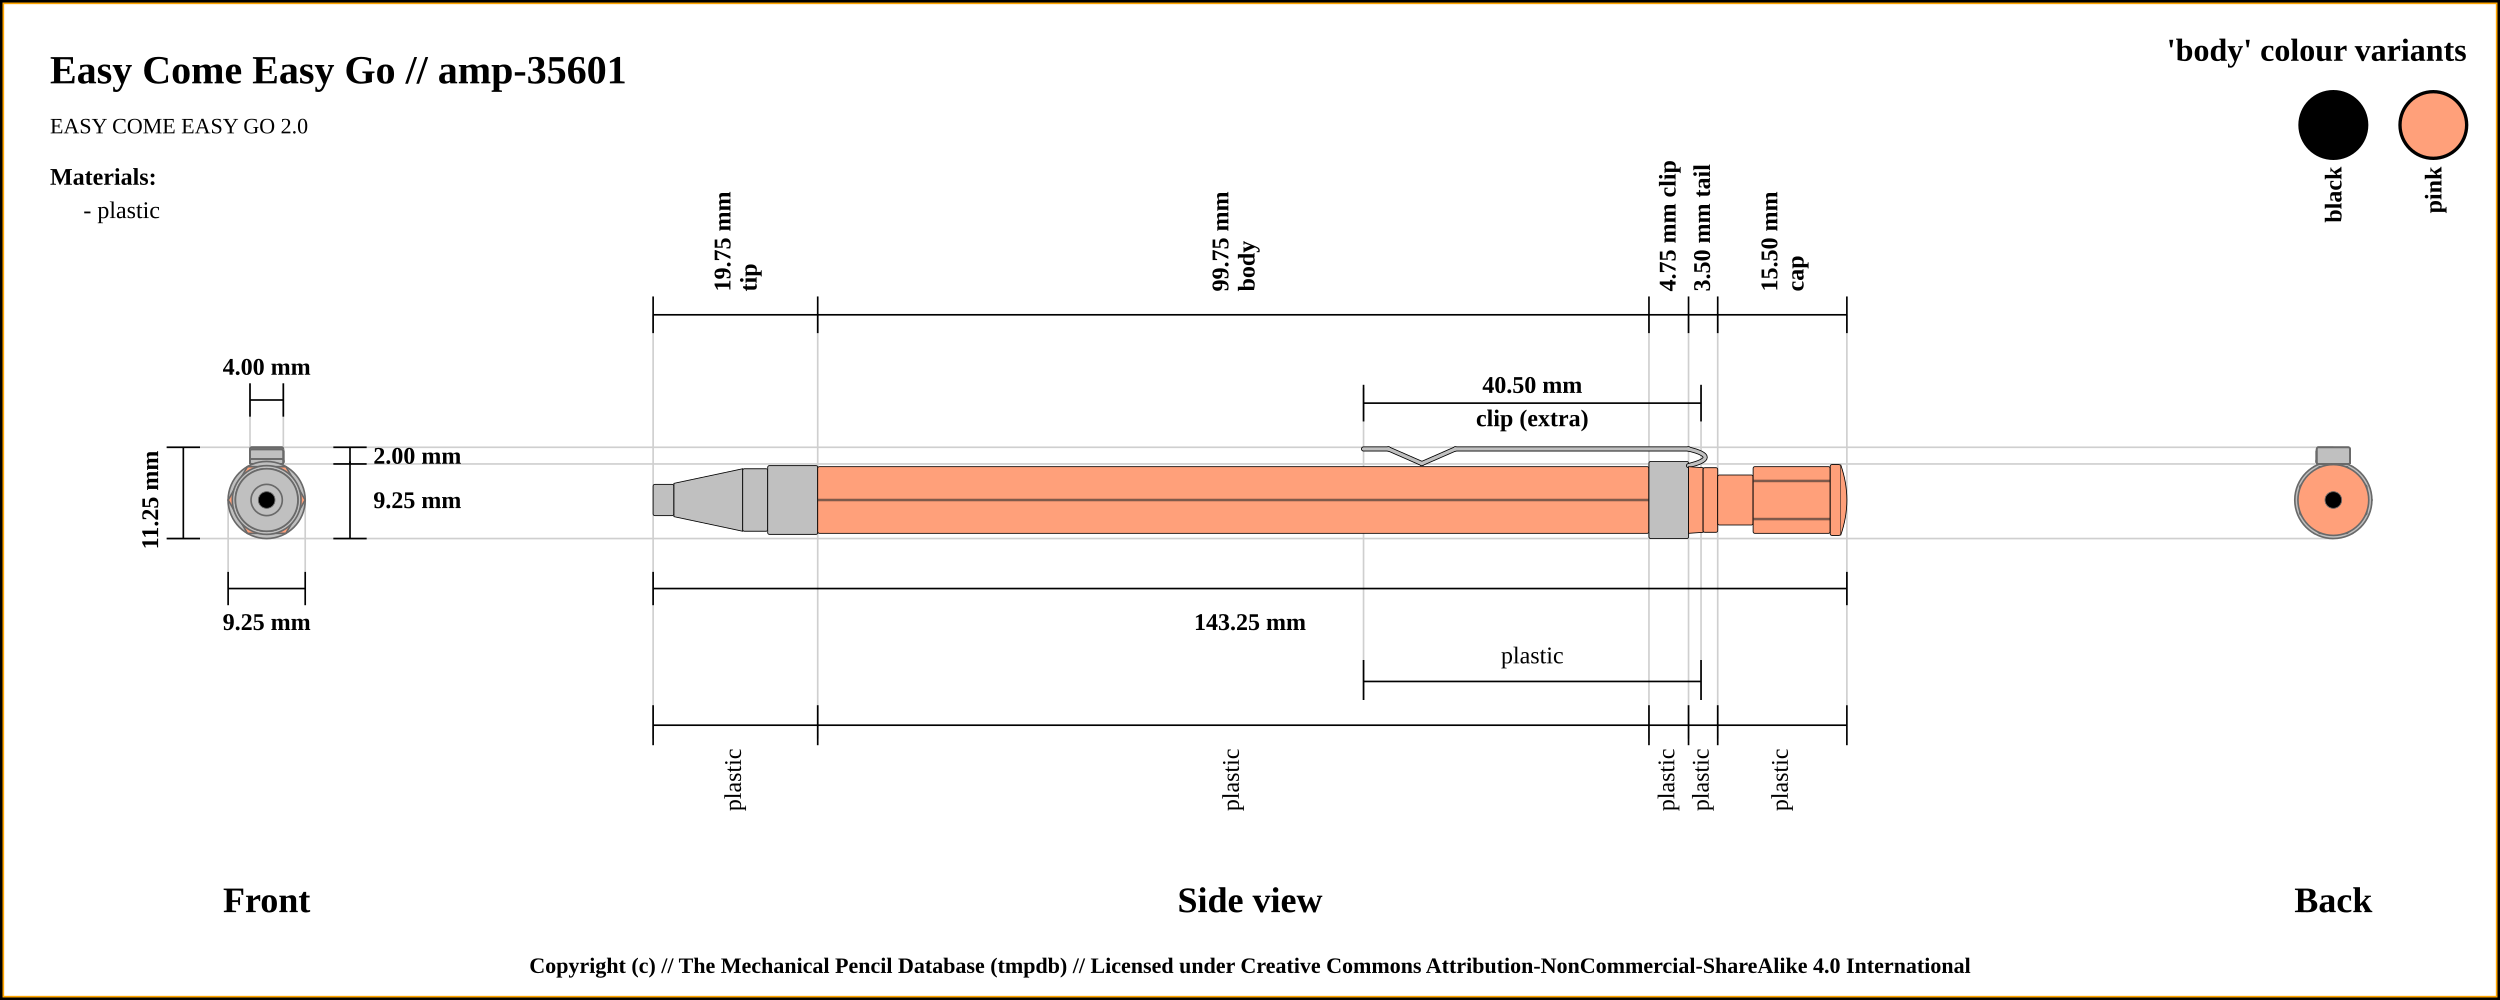
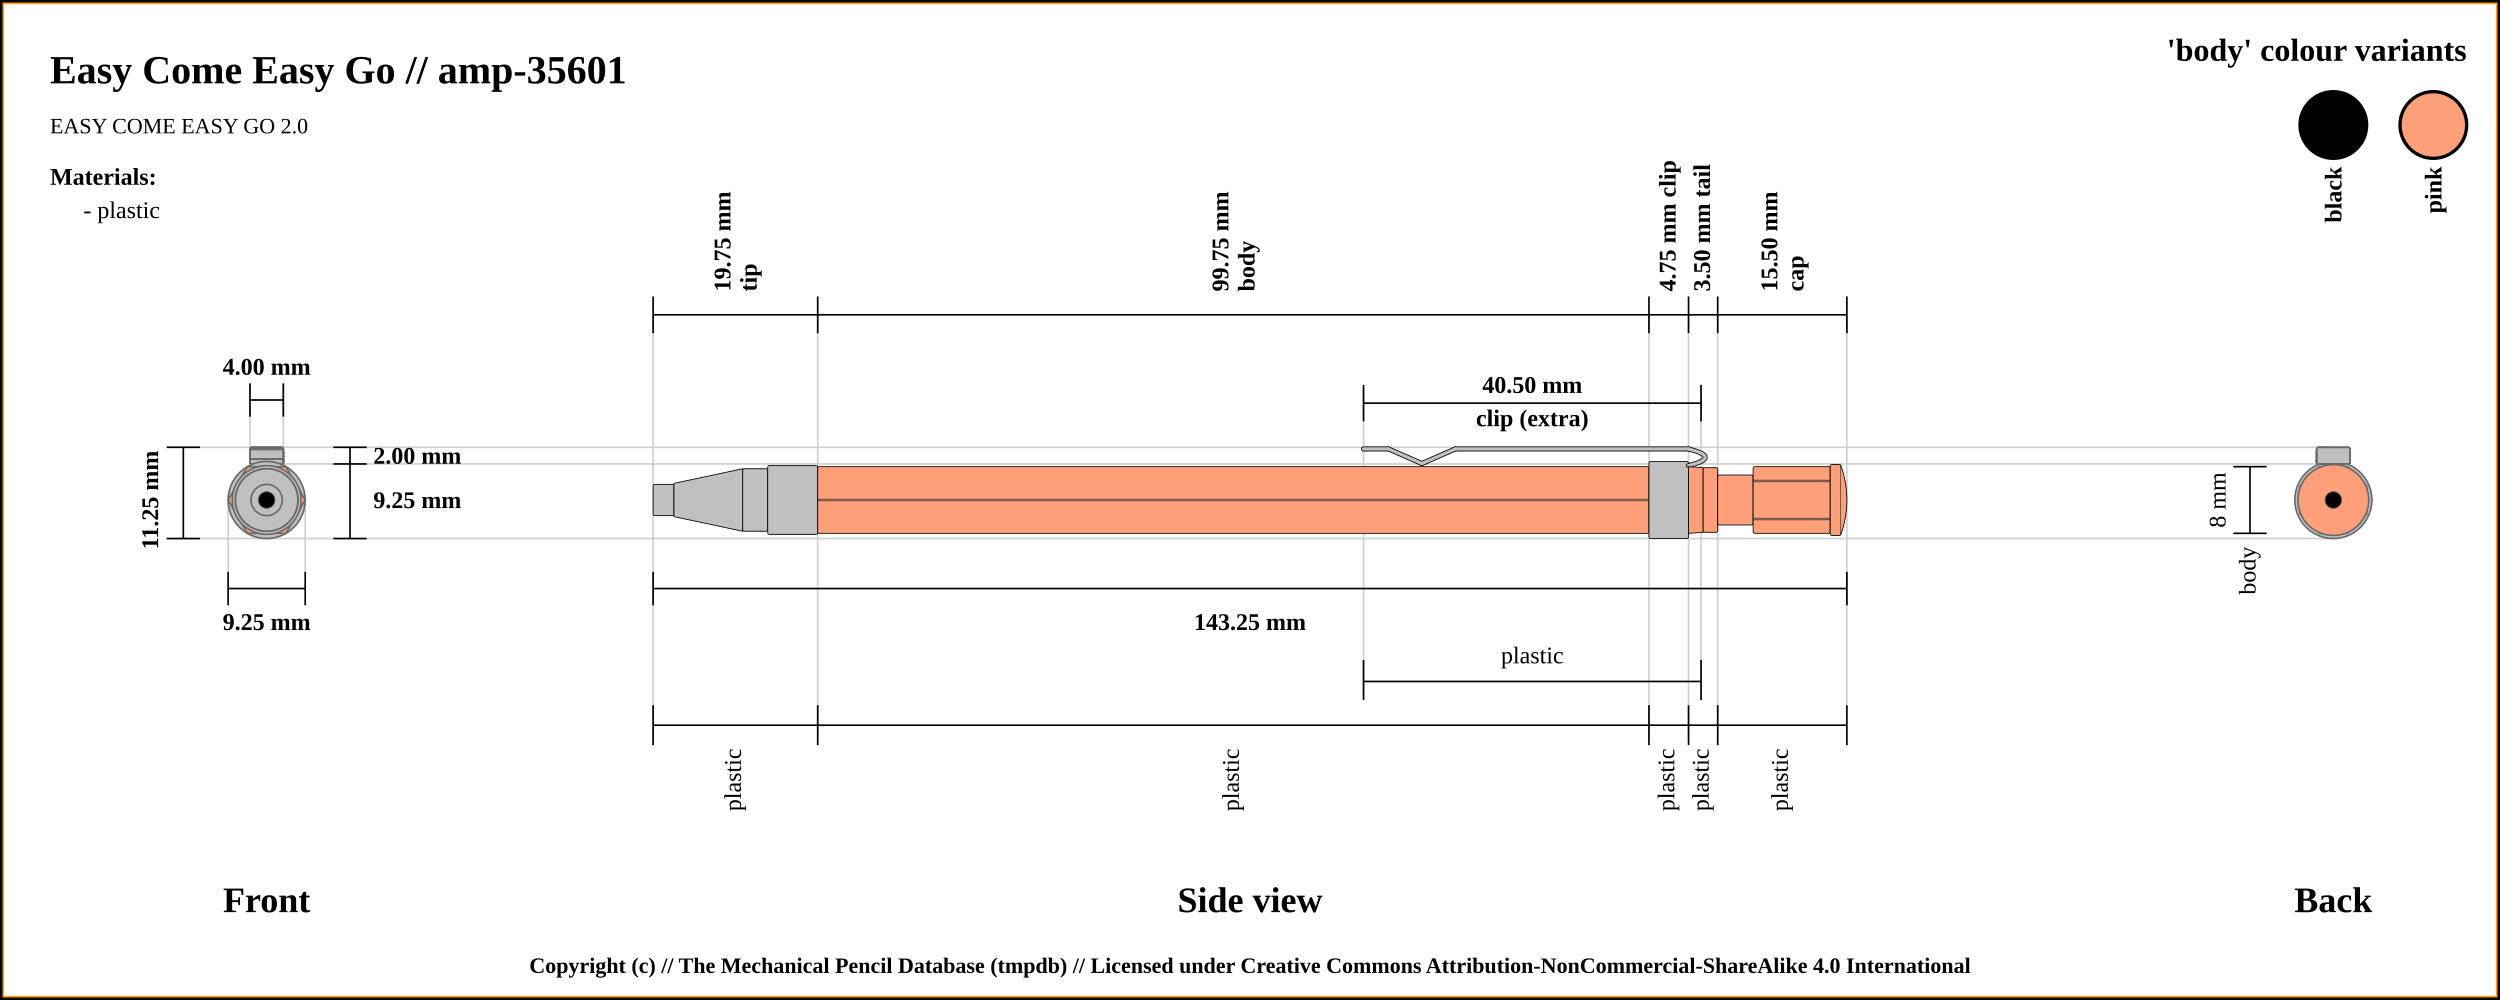
<svg xmlns="http://www.w3.org/2000/svg" width="1500" height="600">
  <pattern id="diagonalHatch" patternUnits="userSpaceOnUse" width="8" height="8">
    <rect width="6" height="6" fill="none" />
    <path stroke="dimgray" stroke-linecap="round" stroke-width="1" d="M 4,4 L 8,8" />
    <path stroke="dimgray" stroke-linecap="round" stroke-width="1" d="M 4,4 L 0,8" />
    <path stroke="gray" stroke-linecap="round" stroke-width="1" d="M 4,4 L 8,0" />
    <path stroke="gray" stroke-linecap="round" stroke-width="1" d="M 4,4 L 0,0" />
  </pattern>
  <rect x="0" y="0" width="1500" height="600" fill="white" stroke="black" stroke-width="4" />
  <rect x="2" y="2" width="1496" height="596" fill="white" stroke="orange" stroke-width="1" />
  <text x="30" y="50" font-size="2.0em" font-weight="bold"> Easy Come Easy Go // amp-35601 </text>
  <text x="30" y="80" font-size="1.1em"> EASY COME EASY GO 2.0</text>
  <line x1="100" y1="268.375" x2="1400" y2="268.375" stroke="#cfcfcf" stroke-width="1" />
  <line x1="160" y1="278.375" x2="1400" y2="278.375" stroke="#cfcfcf" stroke-width="1" />
  <line x1="150" y1="230" x2="150" y2="300" stroke="#cfcfcf" stroke-width="1" />
  <line x1="170" y1="230" x2="170" y2="300" stroke="#cfcfcf" stroke-width="1" />
  <line x1="1400" y1="276.875" x2="1400" y2="276.875" stroke="#cfcfcf" stroke-width="1" />
  <line x1="100" y1="323.125" x2="1400" y2="323.125" stroke="#cfcfcf" stroke-width="1" />
  <line x1="136.875" y1="343.125" x2="136.875" y2="300" stroke="#cfcfcf" stroke-width="1" />
  <line x1="183.125" y1="343.125" x2="183.125" y2="300" stroke="#cfcfcf" stroke-width="1" />
  <line x1="391.875" y1="188.875" x2="391.875" y2="443.125" stroke="#cfcfcf" stroke-width="1" />
  <line x1="490.625" y1="188.875" x2="490.625" y2="443.125" stroke="#cfcfcf" stroke-width="1" />
  <line x1="989.375" y1="188.875" x2="989.375" y2="443.125" stroke="#cfcfcf" stroke-width="1" />
  <line x1="818.125" y1="232.875" x2="818.125" y2="420" stroke="#cfcfcf" stroke-width="1" />
  <line x1="1020.625" y1="232.875" x2="1020.625" y2="420" stroke="#cfcfcf" stroke-width="1" />
  <line x1="1013.125" y1="188.875" x2="1013.125" y2="443.125" stroke="#cfcfcf" stroke-width="1" />
  <line x1="1030.625" y1="188.875" x2="1030.625" y2="443.125" stroke="#cfcfcf" stroke-width="1" />
  <line x1="1108.125" y1="188.875" x2="1108.125" y2="423.125" stroke="#cfcfcf" stroke-width="1" />
  <line x1="100" y1="268.375" x2="120" y2="268.375" stroke="black" stroke-width="1" />
  <line x1="150" y1="230" x2="150" y2="250" stroke="black" stroke-width="1" />
  <line x1="170" y1="230" x2="170" y2="250" stroke="black" stroke-width="1" />
  <line x1="150" y1="240" x2="170" y2="240" stroke="black" stroke-width="1" />
  <text x="160" y="220" font-size="1.2em" font-weight="bold" text-anchor="middle" dominant-baseline="central">4.00 mm</text>
  <line x1="100" y1="323.125" x2="120" y2="323.125" stroke="black" stroke-width="1" />
  <line x1="110" y1="268.375" x2="110" y2="323.125" stroke="black" stroke-width="1" />
  <line x1="200" y1="268.375" x2="220" y2="268.375" stroke="black" stroke-width="1" />
  <line x1="200" y1="278.375" x2="220" y2="278.375" stroke="black" stroke-width="1" />
  <line x1="210" y1="268.375" x2="210" y2="278.375" stroke="black" stroke-width="1" />
  <text x="224" y="273.375" font-size="1.2em" font-weight="bold" text-anchor="start" dominant-baseline="central">2.00 mm</text>
  <line x1="200" y1="323.125" x2="220" y2="323.125" stroke="black" stroke-width="1" />
  <line x1="210" y1="323.125" x2="210" y2="276.875" stroke="black" stroke-width="1" />
  <text x="224" y="300" font-size="1.2em" font-weight="bold" text-anchor="start" dominant-baseline="central">9.25 mm</text>
  <text x="90" y="300" transform="rotate(-90, 90, 300)" font-size="1.2em" font-weight="bold" text-anchor="middle" dominant-baseline="central">11.25 mm</text>
  <text x="160" y="540" font-size="1.8em" font-weight="bold" text-anchor="middle" dominant-baseline="central">Front</text>
  <line x1="136.875" y1="353.125" x2="183.125" y2="353.125" stroke="black" stroke-width="1" />
  <line x1="136.875" y1="343.125" x2="136.875" y2="363.125" stroke="black" stroke-width="1" />
  <line x1="183.125" y1="343.125" x2="183.125" y2="363.125" stroke="black" stroke-width="1" />
  <text x="160" y="373.125" font-size="1.2em" font-weight="bold" text-anchor="middle" dominant-baseline="central">9.25 mm</text>
  <line x1="391.875" y1="177.875" x2="391.875" y2="199.875" stroke="black" stroke-width="1" />
  <text x="438.25" y="174.875" transform="rotate(-90, 438.25, 174.875)" font-size="1.2em" font-weight="bold" dominant-baseline="auto">19.75 mm</text>
  <text x="444.25" y="174.875" transform="rotate(-90, 444.25, 174.875)" font-size="1.2em" font-weight="bold" dominant-baseline="hanging">tip</text>
  <line x1="490.625" y1="177.875" x2="490.625" y2="199.875" stroke="black" stroke-width="1" />
  <text x="737" y="174.875" transform="rotate(-90, 737, 174.875)" font-size="1.2em" font-weight="bold" dominant-baseline="auto">99.75 mm</text>
  <text x="743" y="174.875" transform="rotate(-90, 743, 174.875)" font-size="1.2em" font-weight="bold" dominant-baseline="hanging">body</text>
  <line x1="989.375" y1="177.875" x2="989.375" y2="199.875" stroke="black" stroke-width="1" />
  <text x="1001.25" y="174.875" transform="rotate(-90, 1001.25, 174.875)" font-size="1.2em" font-weight="bold" dominant-baseline="middle">4.75 mm clip</text>
  <line x1="818.125" y1="252.875" x2="818.125" y2="230.875" stroke="black" stroke-width="1" />
  <line x1="818.125" y1="420" x2="818.125" y2="396" stroke="black" stroke-width="1" />
  <line x1="1020.625" y1="396" x2="1020.625" y2="420" stroke="black" stroke-width="1" />
  <line x1="1020.625" y1="252.875" x2="1020.625" y2="230.875" stroke="black" stroke-width="1" />
  <line x1="818.125" y1="241.875" x2="1020.625" y2="241.875" stroke="black" stroke-width="1" />
  <line x1="818.125" y1="408.875" x2="1020.625" y2="408.875" stroke="black" stroke-width="1" />
  <text x="919.375" y="393.125" font-size="1.2em" text-anchor="middle" dominant-baseline="central">plastic</text>
  <text x="919.375" y="230.875" font-size="1.2em" font-weight="bold" text-anchor="middle" dominant-baseline="central">40.50 mm</text>
  <text x="919.375" y="250.875" font-size="1.2em" font-weight="bold" text-anchor="middle" dominant-baseline="central">clip (extra)</text>
  <line x1="1013.125" y1="177.875" x2="1013.125" y2="199.875" stroke="black" stroke-width="1" />
  <text x="1021.875" y="174.875" transform="rotate(-90, 1021.875, 174.875)" font-size="1.2em" font-weight="bold" dominant-baseline="middle">3.50 mm tail</text>
  <line x1="1030.625" y1="177.875" x2="1030.625" y2="199.875" stroke="black" stroke-width="1" />
  <text x="1066.375" y="174.875" transform="rotate(-90, 1066.375, 174.875)" font-size="1.2em" font-weight="bold" dominant-baseline="auto">15.50 mm</text>
  <text x="1072.375" y="174.875" transform="rotate(-90, 1072.375, 174.875)" font-size="1.2em" font-weight="bold" dominant-baseline="hanging">cap</text>
  <line x1="1108.125" y1="199.875" x2="1108.125" y2="177.875" stroke="black" stroke-width="1" />
  <line x1="391.875" y1="188.875" x2="1108.125" y2="188.875" stroke="black" stroke-width="1" />
  <line x1="391.875" y1="353.125" x2="1108.125" y2="353.125" stroke="black" stroke-width="1" />
  <line x1="391.875" y1="343.125" x2="391.875" y2="363.125" stroke="black" stroke-width="1" />
  <line x1="1108.125" y1="343.125" x2="1108.125" y2="363.125" stroke="black" stroke-width="1" />
  <text x="750" y="373.125" font-size="1.2em" font-weight="bold" text-anchor="middle" dominant-baseline="central">143.25 mm</text>
  <text x="750" y="540" font-size="1.8em" font-weight="bold" text-anchor="middle" dominant-baseline="central">Side view</text>
  <text x="1400" y="540" font-size="1.8em" font-weight="bold" text-anchor="middle" dominant-baseline="central">Back</text>
  <line x1="391.875" y1="423.125" x2="391.875" y2="447.125" stroke="black" stroke-width="1" />
  <text x="441.25" y="449.125" transform="rotate(-90, 441.25, 449.125)" font-size="1.2em" text-anchor="end" dominant-baseline="middle">plastic</text>
+   <line x1="1340" y1="280" x2="1360" y2="280" stroke="black" stroke-width="1" />
+   <line x1="1340" y1="320" x2="1360" y2="320" stroke="black" stroke-width="1" />
+   <line x1="1350" y1="320" x2="1350" y2="280" stroke="black" stroke-width="1" />
+   <text x="1332" y="300" transform="rotate(-90, 1332, 300)" font-size="1.2em" text-anchor="middle" dominant-baseline="middle">8 mm</text>
+   <text x="1350" y="328" transform="rotate(-90, 1350, 328)" font-size="1.2em" text-anchor="end" dominant-baseline="middle">body</text>
  <line x1="490.625" y1="423.125" x2="490.625" y2="447.125" stroke="black" stroke-width="1" />
  <text x="740" y="449.125" transform="rotate(-90, 740, 449.125)" font-size="1.2em" text-anchor="end" dominant-baseline="middle">plastic</text>
  <line x1="989.375" y1="423.125" x2="989.375" y2="447.125" stroke="black" stroke-width="1" />
  <text x="1001.25" y="449.125" transform="rotate(-90, 1001.25, 449.125)" font-size="1.2em" text-anchor="end" dominant-baseline="middle">plastic</text>
  <line x1="1013.125" y1="423.125" x2="1013.125" y2="447.125" stroke="black" stroke-width="1" />
  <text x="1021.875" y="449.125" transform="rotate(-90, 1021.875, 449.125)" font-size="1.2em" text-anchor="end" dominant-baseline="middle">plastic</text>
  <line x1="1030.625" y1="423.125" x2="1030.625" y2="447.125" stroke="black" stroke-width="1" />
  <text x="1069.375" y="449.125" transform="rotate(-90, 1069.375, 449.125)" font-size="1.2em" text-anchor="end" dominant-baseline="middle">plastic</text>
  <line x1="1108.125" y1="423.125" x2="1108.125" y2="447.125" stroke="black" stroke-width="1" />
  <line x1="391.875" y1="435.125" x2="1108.125" y2="435.125" stroke="black" stroke-width="1" />
  <circle r="9.375" cx="1400" cy="300" stroke="dimgray" stroke-width="1" fill="silver" />
  <circle r="18.75" cx="1400" cy="300" stroke="dimgray" stroke-width="1" fill="silver" />
  <circle r="10" cx="1400" cy="300" stroke="dimgray" stroke-width="1" fill="silver" />
  <circle r="18.75" cx="1400" cy="300" stroke="dimgray" stroke-width="1" fill="silver" />
  <circle r="20.625" cx="1400" cy="300" stroke="dimgray" stroke-width="1" fill="silver" />
  <polygon points="1388.453,280 1411.547,280 1423.094,300 1411.547,320 1388.453,320 1376.906,300 " stroke="dimgray" stroke-width="1" fill="#FFA07A" />
  <circle r="23.125" cx="1400" cy="300" stroke="dimgray" stroke-width="1" fill="silver" />
  <rect x="1390" y="275.375" width="20" height="3" rx="1" ry="1" stroke-width="1.0" stroke="dimgray" fill="silver" />
  <rect x="1390" y="275.375" width="20" height="3" rx="1" ry="1" stroke-width="1.0" stroke="dimgray" fill="none" />
  <rect x="1390" y="269.625" width="20" height="8.75" rx="1" ry="1" stroke-width="1.0" stroke="dimgray" fill="silver" />
  <rect x="1390" y="269.625" width="20" height="8.75" rx="1" ry="1" stroke-width="1.0" stroke="dimgray" fill="none" />
  <rect x="1390" y="269.625" width="20" height="8.75" rx="1" ry="1" stroke-width="1.0" stroke="dimgray" fill="silver" />
  <rect x="1390" y="269.625" width="20" height="8.75" rx="1" ry="1" stroke-width="1.0" stroke="dimgray" fill="none" />
  <rect x="1390" y="275.375" width="20" height="3" rx="1" ry="1" stroke-width="1.0" stroke="dimgray" fill="silver" />
  <rect x="1390" y="275.375" width="20" height="3" rx="1" ry="1" stroke-width="1.0" stroke="dimgray" fill="none" />
  <rect x="1390" y="268.375" width="20" height="10" rx="1" ry="1" stroke-width="1.0" stroke="dimgray" fill="silver" />
  <line x1="1390" x2="1410" y1="268.375" y2="268.375" stroke-width="0.25" stroke="#dfdfdf" />
  <line x1="1390" x2="1410" y1="268.375" y2="268.375" stroke-width="0.25" stroke="#dfdfdf" />
  <line x1="1390" x2="1410" y1="268.375" y2="268.375" stroke-width="0.25" stroke="#dfdfdf" />
  <rect x="1390" y="268.375" width="20" height="10" rx="1" ry="1" stroke-width="1.0" stroke="dimgray" fill="none" />
  <circle r="19.375" cx="1400" cy="300" stroke="dimgray" stroke-width="1" fill="#FFA07A" />
  <circle r="20" cx="1400" cy="300" stroke="dimgray" stroke-width="1" fill="#FFA07A" />
  <circle r="19.375" cx="1400" cy="300" stroke="dimgray" stroke-width="1" fill="#FFA07A" />
  <circle r="15" cx="1400" cy="300" stroke="dimgray" stroke-width="1" fill="#FFA07A" />
  <polygon points="1391.716,280 1408.284,280 1420,291.716 1420,308.284 1408.284,320 1391.716,320 1380,308.284 1380,291.716 " stroke="dimgray" stroke-width="1" fill="#FFA07A" />
  <circle r="21.25" cx="1400" cy="300" stroke="dimgray" stroke-width="1" fill="#FFA07A" />
  <circle cx="1400" cy="300" r="5" stroke="dimgray" stroke-width="0.5" fill="black" />
  <circle r="21.25" cx="160" cy="300" stroke="dimgray" stroke-width="1" fill="#FFA07A" />
  <polygon points="151.716,280 168.284,280 180,291.716 180,308.284 168.284,320 151.716,320 140,308.284 140,291.716 " stroke="dimgray" stroke-width="1" fill="#FFA07A" />
  <circle r="15" cx="160" cy="300" stroke="dimgray" stroke-width="1" fill="#FFA07A" />
  <circle r="19.375" cx="160" cy="300" stroke="dimgray" stroke-width="1" fill="#FFA07A" />
  <circle r="20" cx="160" cy="300" stroke="dimgray" stroke-width="1" fill="#FFA07A" />
  <circle r="19.375" cx="160" cy="300" stroke="dimgray" stroke-width="1" fill="#FFA07A" />
  <rect x="150" y="268.375" width="20" height="10" rx="1" ry="1" stroke-width="1.0" stroke="dimgray" fill="silver" />
  <line x1="150" x2="170" y1="268.375" y2="268.375" stroke-width="0.25" stroke="#dfdfdf" />
  <line x1="150" x2="170" y1="268.375" y2="268.375" stroke-width="0.25" stroke="#dfdfdf" />
  <line x1="150" x2="170" y1="268.375" y2="268.375" stroke-width="0.25" stroke="#dfdfdf" />
  <rect x="150" y="268.375" width="20" height="10" rx="1" ry="1" stroke-width="1.0" stroke="dimgray" fill="none" />
  <rect x="150" y="275.375" width="20" height="3" rx="1" ry="1" stroke-width="1.0" stroke="dimgray" fill="silver" />
  <rect x="150" y="275.375" width="20" height="3" rx="1" ry="1" stroke-width="1.0" stroke="dimgray" fill="none" />
  <rect x="150" y="269.625" width="20" height="8.75" rx="1" ry="1" stroke-width="1.0" stroke="dimgray" fill="silver" />
  <line x1="150" x2="170" y1="269.625" y2="269.625" stroke-width="0.25" stroke="#dfdfdf" />
  <line x1="150" x2="170" y1="269.625" y2="269.625" stroke-width="0.25" stroke="#dfdfdf" />
  <rect x="150" y="269.625" width="20" height="8.75" rx="1" ry="1" stroke-width="1.0" stroke="dimgray" fill="none" />
  <rect x="150" y="269.625" width="20" height="8.75" rx="1" ry="1" stroke-width="1.0" stroke="dimgray" fill="silver" />
  <line x1="150" x2="170" y1="269.625" y2="269.625" stroke-width="0.25" stroke="#dfdfdf" />
  <line x1="150" x2="170" y1="269.625" y2="269.625" stroke-width="0.25" stroke="#dfdfdf" />
  <rect x="150" y="269.625" width="20" height="8.75" rx="1" ry="1" stroke-width="1.0" stroke="dimgray" fill="none" />
  <rect x="150" y="275.375" width="20" height="3" rx="1" ry="1" stroke-width="1.0" stroke="dimgray" fill="silver" />
  <rect x="150" y="275.375" width="20" height="3" rx="1" ry="1" stroke-width="1.0" stroke="dimgray" fill="none" />
  <circle r="23.125" cx="160" cy="300" stroke="dimgray" stroke-width="1" fill="silver" />
  <polygon points="148.453,280 171.547,280 183.094,300 171.547,320 148.453,320 136.906,300 " stroke="dimgray" stroke-width="1" fill="#FFA07A" />
  <circle r="20.625" cx="160" cy="300" stroke="dimgray" stroke-width="1" fill="silver" />
  <circle r="18.75" cx="160" cy="300" stroke="dimgray" stroke-width="1" fill="silver" />
  <circle r="10" cx="160" cy="300" stroke="dimgray" stroke-width="1" fill="silver" />
  <circle r="18.75" cx="160" cy="300" stroke="dimgray" stroke-width="1" fill="silver" />
  <circle r="9.375" cx="160" cy="300" stroke="dimgray" stroke-width="1" fill="silver" />
  <circle cx="160" cy="300" r="5" stroke="dimgray" stroke-width="0.5" fill="black" />
  <rect x="391.875" y="290.625" width="12.5" height="18.75" rx="1" ry="1" stroke-width="0.5" stroke="black" fill="silver" />
  <path d="M404.375 290 L445.625 281.25 L445.625 318.75 L404.375 310 Z" stroke-width="0.5" stroke="black" fill="silver" />
  <rect x="445.625" y="281.25" width="15" height="37.5" rx="1" ry="1" stroke-width="0.5" stroke="black" fill="silver" />
  <rect x="460.625" y="279.375" width="30" height="41.25" rx="1" ry="1" stroke-width="0.5" stroke="black" fill="silver" />
  <rect x="490.625" y="280" width="498.75" height="40" rx="1" ry="1" stroke-width="0.5" stroke="black" fill="#FFA07A" />
  <line x1="490.625" y1="300" x2="989.375" y2="300" stroke-width="1.5" stroke="black" fill="none" stroke-opacity="0.5" />
  <line x1="490.625" y1="300" x2="989.375" y2="300" stroke-width="0.5" stroke="gray" fill="none" stroke-opacity="0.5" />
  <rect x="989.375" y="276.875" width="23.75" height="46.25" rx="1" ry="1" stroke-width="0.5" stroke="black" fill="silver" />
  <line x1="818.125" y1="269.375" x2="833.125" y2="269.375" stroke-width="3" stroke="black" fill="dimgray" stroke-linecap="round" />
/&gt;<line x1="833.125" y1="269.375" x2="853.125" y2="278.125" stroke-width="3" stroke="black" fill="dimgray" stroke-linecap="round" />
/&gt;<line x1="853.125" y1="278.125" x2="873.125" y2="269.375" stroke-width="3" stroke="black" fill="dimgray" stroke-linecap="round" />
/&gt;<line x1="873.125" y1="269.375" x2="1013.125" y2="269.375" stroke-width="3" stroke="black" fill="dimgray" stroke-linecap="round" />
/&gt;<path d="M1013.125 269.375 Q1033.125 274.375 1013.125 279.375" stroke-width="3" stroke="black" fill="none" stroke-linecap="round" />
  <line x1="818.125" y1="269.375" x2="833.125" y2="269.375" stroke-width="2" stroke="silver" fill="silver" stroke-linecap="round" />
/&gt;<line x1="833.125" y1="269.375" x2="853.125" y2="278.125" stroke-width="2" stroke="silver" fill="silver" stroke-linecap="round" />
/&gt;<line x1="853.125" y1="278.125" x2="873.125" y2="269.375" stroke-width="2" stroke="silver" fill="silver" stroke-linecap="round" />
/&gt;<line x1="873.125" y1="269.375" x2="1013.125" y2="269.375" stroke-width="2" stroke="silver" fill="silver" stroke-linecap="round" />
/&gt;<path d="M1013.125 269.375 Q1033.125 274.375 1013.125 279.375" stroke-width="2" stroke="silver" fill="none" stroke-linecap="round" />
  <path d="M1013.125 280 L1021.875 280.625 L1021.875 319.375 L1013.125 320 Z" stroke-width="0.5" stroke="black" fill="#FFA07A" />
  <rect x="1021.875" y="280.625" width="8.75" height="38.75" rx="1" ry="1" stroke-width="0.5" stroke="black" fill="#FFA07A" />
  <rect x="1030.625" y="285" width="21.25" height="30" rx="1" ry="1" stroke-width="0.5" stroke="black" fill="#FFA07A" />
  <rect x="1051.875" y="280" width="46.25" height="40" rx="1" ry="1" stroke-width="0.5" stroke="black" fill="#FFA07A" />
  <line x1="1051.875" y1="288.571" x2="1098.125" y2="288.571" stroke-width="1.5" stroke="black" fill="none" stroke-opacity="0.5" />
  <line x1="1051.875" y1="288.571" x2="1098.125" y2="288.571" stroke-width="0.5" stroke="gray" fill="none" stroke-opacity="0.5" />
  <line x1="1051.875" y1="311.429" x2="1098.125" y2="311.429" stroke-width="1.5" stroke="black" fill="none" stroke-opacity="0.5" />
  <line x1="1051.875" y1="311.429" x2="1098.125" y2="311.429" stroke-width="0.5" stroke="gray" fill="none" stroke-opacity="0.5" />
  <rect x="1098.125" y="278.75" width="6.25" height="42.5" rx="1" ry="1" stroke-width="0.5" stroke="black" fill="#FFA07A" />
  <path d="M1104.375 278.75 Q1111.875 300 1104.375 321.25" stroke-width="0.5" stroke="black" fill="#FFA07A" />
  <text x="1480" y="30" font-size="1.6em" font-weight="bold" text-anchor="end" dominant-baseline="central">'body' colour variants</text>
  <rect x="1440" y="55" width="40" rx="50%" ry="50%" height="40" stroke="black" stroke-width="2" fill="#FFA07A" />
  <text x="1460" y="100" transform="rotate(-90, 1460, 100)" font-size="1.2em" font-weight="bold" text-anchor="end" dominant-baseline="central">pink</text>
  <rect x="1380" y="55" width="40" rx="50%" ry="50%" height="40" stroke="black" stroke-width="2" fill="#000000" />
  <text x="1400" y="100" transform="rotate(-90, 1400, 100)" font-size="1.2em" font-weight="bold" text-anchor="end" dominant-baseline="central">black</text>
  <text x="30" y="106" font-size="1.2em" font-weight="bold" text-anchor="start" dominant-baseline="central">Materials:</text>
  <text x="50" y="126" font-size="1.2em" text-anchor="start" dominant-baseline="central"> - plastic</text>
  <text x="50%" y="580" font-size="1.1em" font-weight="bold" text-anchor="middle" dominant-baseline="middle">Copyright (c) // The Mechanical Pencil Database (tmpdb) // Licensed under Creative Commons Attribution-NonCommercial-ShareAlike 4.0 International</text>
</svg>
